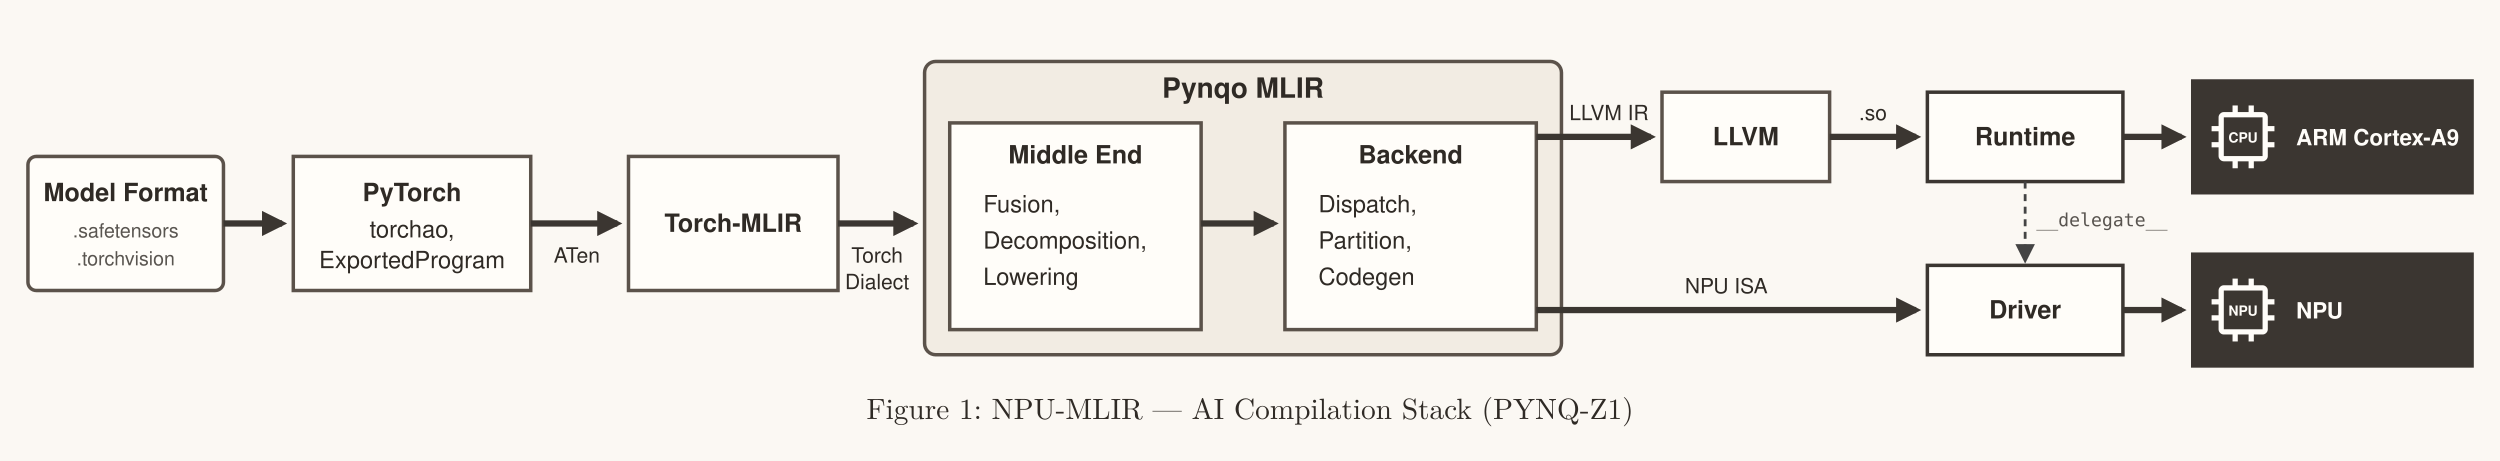
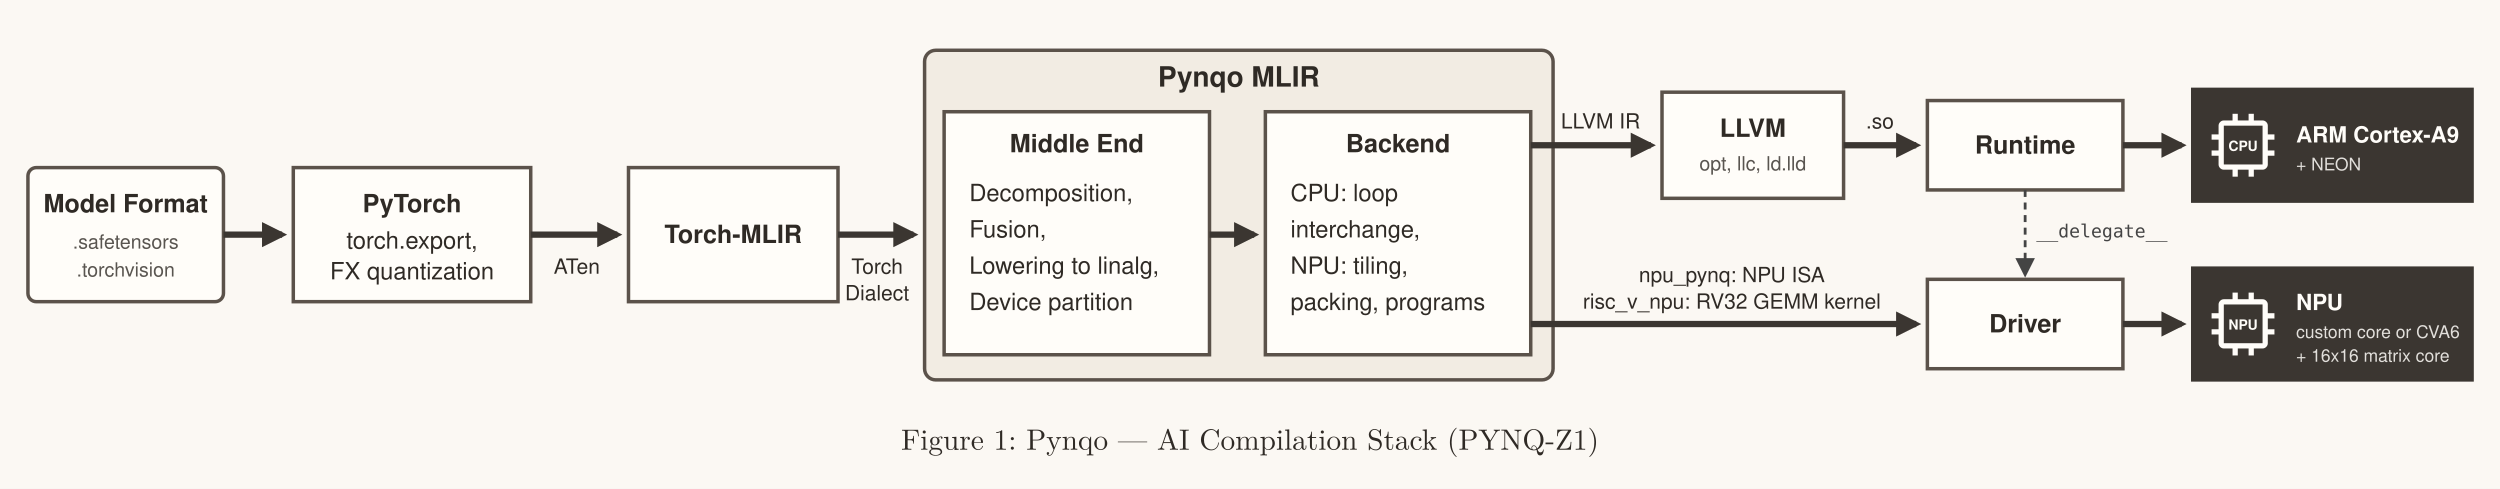
- <svg xmlns="http://www.w3.org/2000/svg" viewBox="0 0 1790 330" role="img" aria-labelledby="title desc">
+ <svg xmlns="http://www.w3.org/2000/svg" viewBox="0 0 1790 350" role="img" aria-labelledby="title desc">
  <defs>
    <marker id="a" viewBox="0 0 10 10" refX="8" refY="5" markerWidth="4" markerHeight="4" orient="auto">
-       <path d="M0 0L10 5 0 10Z" class="mk" />
-     </marker>
-     <marker id="d2" viewBox="0 0 10 10" refX="8" refY="5" markerWidth="6" markerHeight="6" orient="auto-start-reverse">
      <path d="M0 0L10 5 0 10Z" fill="#3b3631" />
-     </marker>
-     <marker id="ac" viewBox="0 0 10 10" refX="8" refY="5" markerWidth="4" markerHeight="4" orient="auto">
-       <path d="M0 0L10 5 0 10Z" class="mkc" />
-     </marker>
-     <marker id="an" viewBox="0 0 10 10" refX="8" refY="5" markerWidth="4" markerHeight="4" orient="auto">
-       <path d="M0 0L10 5 0 10Z" class="mkn" />
    </marker>
    <marker id="d" viewBox="0 0 10 10" refX="8" refY="5" markerWidth="7" markerHeight="7" orient="auto">
      <path d="M0 0L10 5 0 10Z" fill="#444" />
    </marker>
    <style>
-       text { font-family: Helvetica, Arial, "Noto Sans TC", "Microsoft JhengHei", sans-serif; fill:#111; font-size:17px }
-       .box { fill:#fff; stroke:#1f2d3d; stroke-width:2.5 }
-       .dev { fill:#0d1b3e }
-       .ar  { stroke:#111; stroke-width:4.5; fill:none }
+       text { font-family: Helvetica, Arial, "Noto Sans TC", "Microsoft JhengHei", sans-serif; fill:#2f2a25; font-size:17px }
+       .bg { fill:#fbf8f3 }
+       .box { fill:#fffdf9; stroke:#5b524a; stroke-width:2.5 }
+       .frame { fill:#f2ece3; stroke:#5b524a; stroke-width:2.5 }
+       .ar { stroke:#3b3631; stroke-width:4.5; fill:none }
      .lbl { font-size:15px }
-       .sm  { font-size:14px; fill:#333 }
+       .sm { font-size:14px; opacity:.8 }
      .ttl { font-weight:700; font-size:18px }
      .cap { font-family: "Latin Modern Roman", "CMU Serif", "Times New Roman", serif; font-size:21px }
      .mono { font-family: Consolas, Menlo, monospace; font-size:13px; fill:#444 }
-       .chip { fill:none; stroke:#fff; stroke-width:2 }
-       .dt { fill:#fff; font-size:13px }
- 
-       .bg { fill:#fbf8f3 }
-       text { fill:#2f2a25 }
-       .sm, .mono { fill:#2f2a25; opacity:.8 }
-       .box { fill:#fffdf9; stroke:#5b524a }
-       .frame { fill:#f2ece3; stroke:#5b524a; stroke-width:2.5; stroke-dasharray:none }
-       .ar { stroke:#3b3631 }  .mk { fill:#3b3631 }
-       .arc { stroke:#3b3631 } .mkc { fill:#3b3631 } .boxc { stroke:#3b3631; fill:#fffdf9 } .devc { fill:#3b3631 }
-       .arn { stroke:#3b3631 } .mkn { fill:#3b3631 } .boxn { stroke:#3b3631; fill:#fffdf9 } .devn { fill:#3b3631 }
-       .dt { fill:#fff; opacity:1 }
-       .hw { fill:#e9e2d7 }
+       .dev { fill:#3b3631; stroke:#3b3631; stroke-width:2.5 }
+       .dt { fill:#fffdf9; font-weight:700; font-size:16px }
+       .ds { fill:#fffdf9; font-size:12.5px; opacity:.85 }
    </style>
  </defs>
-   <rect width="1790" height="330" class="bg" />
-   <rect x="20" y="112" width="140" height="96" rx="6" class="box" />
-   <text x="90" y="144" text-anchor="middle" class="ttl">Model Format</text>
-   <text x="90" y="170" text-anchor="middle" class="sm">.safetensors</text>
-   <text x="90" y="190" text-anchor="middle" class="sm">.torchvision</text>
-   <path d="M160 160H202" class="ar" marker-end="url(#a)" />
-   <rect x="210" y="112" width="170" height="96" class="box" />
-   <text x="295" y="144" text-anchor="middle" class="ttl">PyTorch</text>
-   <text x="295" y="170" text-anchor="middle">torchao,</text>
-   <text x="295" y="192" text-anchor="middle">ExportedProgram</text>
-   <path d="M380 160H442" class="ar" marker-end="url(#a)" />
-   <text x="413" y="188" text-anchor="middle" class="lbl">ATen</text>
-   <rect x="450" y="112" width="150" height="96" class="box" />
-   <text x="525" y="166" text-anchor="middle" class="ttl">Torch-MLIR</text>
-   <path d="M600 160H654" class="ar" marker-end="url(#a)" />
-   <text x="628" y="188" text-anchor="middle" class="lbl">Torch</text>
-   <text x="628" y="207" text-anchor="middle" class="lbl">Dialect</text>
-   <rect x="662" y="44" width="456" height="210" rx="8" class="frame" />
-   <text x="890" y="70" text-anchor="middle" class="ttl" style="font-size:20px">Pynqo MLIR</text>
-   <rect x="680" y="88" width="180" height="148" class="box" />
-   <text x="770" y="117" text-anchor="middle" class="ttl">Middle End</text>
-   <text x="704" y="152">Fusion,</text>
-   <text x="704" y="178">Decomposition,</text>
-   <text x="704" y="204">Lowering</text>
-   <path d="M860 160H912" class="ar" marker-end="url(#a)" />
-   <rect x="920" y="88" width="180" height="148" class="box" />
-   <text x="1010" y="117" text-anchor="middle" class="ttl">Backend</text>
-   <text x="944" y="152">Dispatch,</text>
-   <text x="944" y="178">Partition,</text>
-   <text x="944" y="204">Codegen</text>
-   <path d="M1100 98H1182" class="ar arc" marker-end="url(#ac)" />
-   <text x="1152" y="86" text-anchor="middle" class="lbl">LLVM IR</text>
-   <rect x="1190" y="66" width="120" height="64" class="box" />
-   <text x="1250" y="104" text-anchor="middle" class="ttl">LLVM</text>
-   <path d="M1310 98H1372" class="ar arc" marker-end="url(#ac)" />
-   <text x="1341" y="86" text-anchor="middle" class="lbl">.so</text>
-   <rect x="1380" y="66" width="140" height="64" class="box boxc" />
-   <text x="1450" y="104" text-anchor="middle" class="ttl">Runtime</text>
-   <path d="M1520 98H1562" class="ar arc" marker-end="url(#ac)" />
-   <path d="M1100 222H1372" class="ar arn" marker-end="url(#an)" />
-   <text x="1236" y="210" text-anchor="middle" class="lbl">NPU ISA</text>
-   <rect x="1380" y="190" width="140" height="64" class="box boxn" />
-   <text x="1450" y="228" text-anchor="middle" class="ttl">Driver</text>
-   <path d="M1520 222H1562" class="ar arn" marker-end="url(#an)" />
-   <path d="M1450 130V186" stroke="#444" stroke-width="2" stroke-dasharray="5 4" fill="none" marker-end="url(#d)" />
-   <text x="1458" y="162" class="mono">__delegate__</text>
-   <rect x="1570" y="58" width="200" height="80" style="fill:#3b3631;stroke:#3b3631;stroke-width:2.5" />
-   <svg x="1576" y="68" width="60" height="60" viewBox="0 -960 960 960">
+   <rect width="1790" height="350" class="bg" />
+   <rect x="20" y="120" width="140" height="96" rx="6" class="box" />
+   <text x="90" y="152" text-anchor="middle" class="ttl">Model Format</text>
+   <text x="90" y="178" text-anchor="middle" class="sm">.safetensors</text>
+   <text x="90" y="198" text-anchor="middle" class="sm">.torchvision</text>
+   <path d="M160 168H202" class="ar" marker-end="url(#a)" />
+   <rect x="210" y="120" width="170" height="96" class="box" />
+   <text x="295" y="152" text-anchor="middle" class="ttl">PyTorch</text>
+   <text x="295" y="178" text-anchor="middle">torch.export,</text>
+   <text x="295" y="200" text-anchor="middle">FX quantization</text>
+   <path d="M380 168H442" class="ar" marker-end="url(#a)" />
+   <text x="413" y="196" text-anchor="middle" class="lbl">ATen</text>
+   <rect x="450" y="120" width="150" height="96" class="box" />
+   <text x="525" y="174" text-anchor="middle" class="ttl">Torch-MLIR</text>
+   <path d="M600 168H654" class="ar" marker-end="url(#a)" />
+   <text x="628" y="196" text-anchor="middle" class="lbl">Torch</text>
+   <text x="628" y="215" text-anchor="middle" class="lbl">Dialect</text>
+   <rect x="662" y="36" width="450" height="236" rx="8" class="frame" />
+   <text x="887" y="62" text-anchor="middle" class="ttl" style="font-size:20px">Pynqo MLIR</text>
+   <rect x="676" y="80" width="190" height="174" class="box" />
+   <text x="771" y="109" text-anchor="middle" class="ttl">Middle End</text>
+   <text x="694" y="144">Decomposition,</text>
+   <text x="694" y="170">Fusion,</text>
+   <text x="694" y="196">Lowering to linalg,</text>
+   <text x="694" y="222">Device partition</text>
+   <path d="M866 168H898" class="ar" marker-end="url(#a)" />
+   <rect x="906" y="80" width="190" height="174" class="box" />
+   <text x="1001" y="109" text-anchor="middle" class="ttl">Backend</text>
+   <text x="924" y="144">CPU: loop</text>
+   <text x="924" y="170">interchange,</text>
+   <text x="924" y="196">NPU: tiling,</text>
+   <text x="924" y="222">packing, programs</text>
+   <path d="M1096 104H1182" class="ar" marker-end="url(#a)" />
+   <text x="1146" y="92" text-anchor="middle" class="lbl">LLVM IR</text>
+   <rect x="1190" y="66" width="130" height="76" class="box" />
+   <text x="1255" y="98" text-anchor="middle" class="ttl">LLVM</text>
+   <text x="1255" y="122" text-anchor="middle" class="sm">opt, llc, ld.lld</text>
+   <path d="M1320 104H1372" class="ar" marker-end="url(#a)" />
+   <text x="1346" y="92" text-anchor="middle" class="lbl">.so</text>
+   <rect x="1380" y="72" width="140" height="64" class="box" />
+   <text x="1450" y="110" text-anchor="middle" class="ttl">Runtime</text>
+   <path d="M1520 104H1562" class="ar" marker-end="url(#a)" />
+   <path d="M1096 232H1372" class="ar" marker-end="url(#a)" />
+   <text x="1240" y="202" text-anchor="middle" class="lbl">npu_pynq: NPU ISA</text>
+   <text x="1240" y="221" text-anchor="middle" class="lbl">risc_v_npu: RV32 GEMM kernel</text>
+   <rect x="1380" y="200" width="140" height="64" class="box" />
+   <text x="1450" y="238" text-anchor="middle" class="ttl">Driver</text>
+   <path d="M1520 232H1562" class="ar" marker-end="url(#a)" />
+   <path d="M1450 136V196" stroke="#444" stroke-width="2" stroke-dasharray="5 4" fill="none" marker-end="url(#d)" />
+   <text x="1458" y="170" class="mono">__delegate__</text>
+   <rect x="1570" y="64" width="200" height="80" class="dev" />
+   <svg x="1576" y="74" width="60" height="60" viewBox="0 -960 960 960">
    <path d="M360 -120v-80H260q-24 0-42-18t-18-42v-100h-80v-60h80v-124h-80v-60h80v-100q0-24 18-42t42-18h100v-76h60v76h124v-76h60v76h100q24 0 42 18t18 42v100h76v60h-76v124h76v60h-76v100q0 24-18 42t-42 18H604v80h-60v-80H420v80h-60Zm344-140v-444H260v444h444ZM480-480Z" fill="#fffdf9" />
  </svg>
-   <text x="1606" y="102" text-anchor="middle" style="fill:#fffdf9;font-size:10px;font-weight:700">CPU</text>
-   <text x="1644" y="104" style="fill:#fffdf9;font-size:16px;font-weight:700">ARM Cortex-A9</text>
-   <rect x="1570" y="182" width="200" height="80" style="fill:#3b3631;stroke:#3b3631;stroke-width:2.5" />
-   <svg x="1576" y="192" width="60" height="60" viewBox="0 -960 960 960">
+   <text x="1606" y="108" text-anchor="middle" style="fill:#fffdf9;font-size:10px;font-weight:700">CPU</text>
+   <text x="1644" y="102" class="dt">ARM Cortex-A9</text>
+   <text x="1644" y="122" class="ds">+ NEON</text>
+   <rect x="1570" y="192" width="200" height="80" class="dev" />
+   <svg x="1576" y="202" width="60" height="60" viewBox="0 -960 960 960">
    <path d="M360 -120v-80H260q-24 0-42-18t-18-42v-100h-80v-60h80v-124h-80v-60h80v-100q0-24 18-42t42-18h100v-76h60v76h124v-76h60v76h100q24 0 42 18t18 42v100h76v60h-76v124h76v60h-76v100q0 24-18 42t-42 18H604v80h-60v-80H420v80h-60Zm344-140v-444H260v444h444ZM480-480Z" fill="#fffdf9" />
  </svg>
-   <text x="1606" y="226" text-anchor="middle" style="fill:#fffdf9;font-size:10px;font-weight:700">NPU</text>
-   <text x="1644" y="228" style="fill:#fffdf9;font-size:16px;font-weight:700">NPU</text>
-   <text x="895" y="300" text-anchor="middle" class="cap">Figure 1: NPU-MLIR — AI Compilation Stack (PYNQ-Z1)</text>
+   <text x="1606" y="236" text-anchor="middle" style="fill:#fffdf9;font-size:10px;font-weight:700">NPU</text>
+   <text x="1644" y="222" class="dt">NPU</text>
+   <text x="1644" y="242" class="ds">custom core or CVA6</text>
+   <text x="1644" y="259" class="ds">+ 16x16 matrix core</text>
+   <text x="895" y="322" text-anchor="middle" class="cap">Figure 1: Pynqo — AI Compilation Stack (PYNQ-Z1)</text>
</svg>
